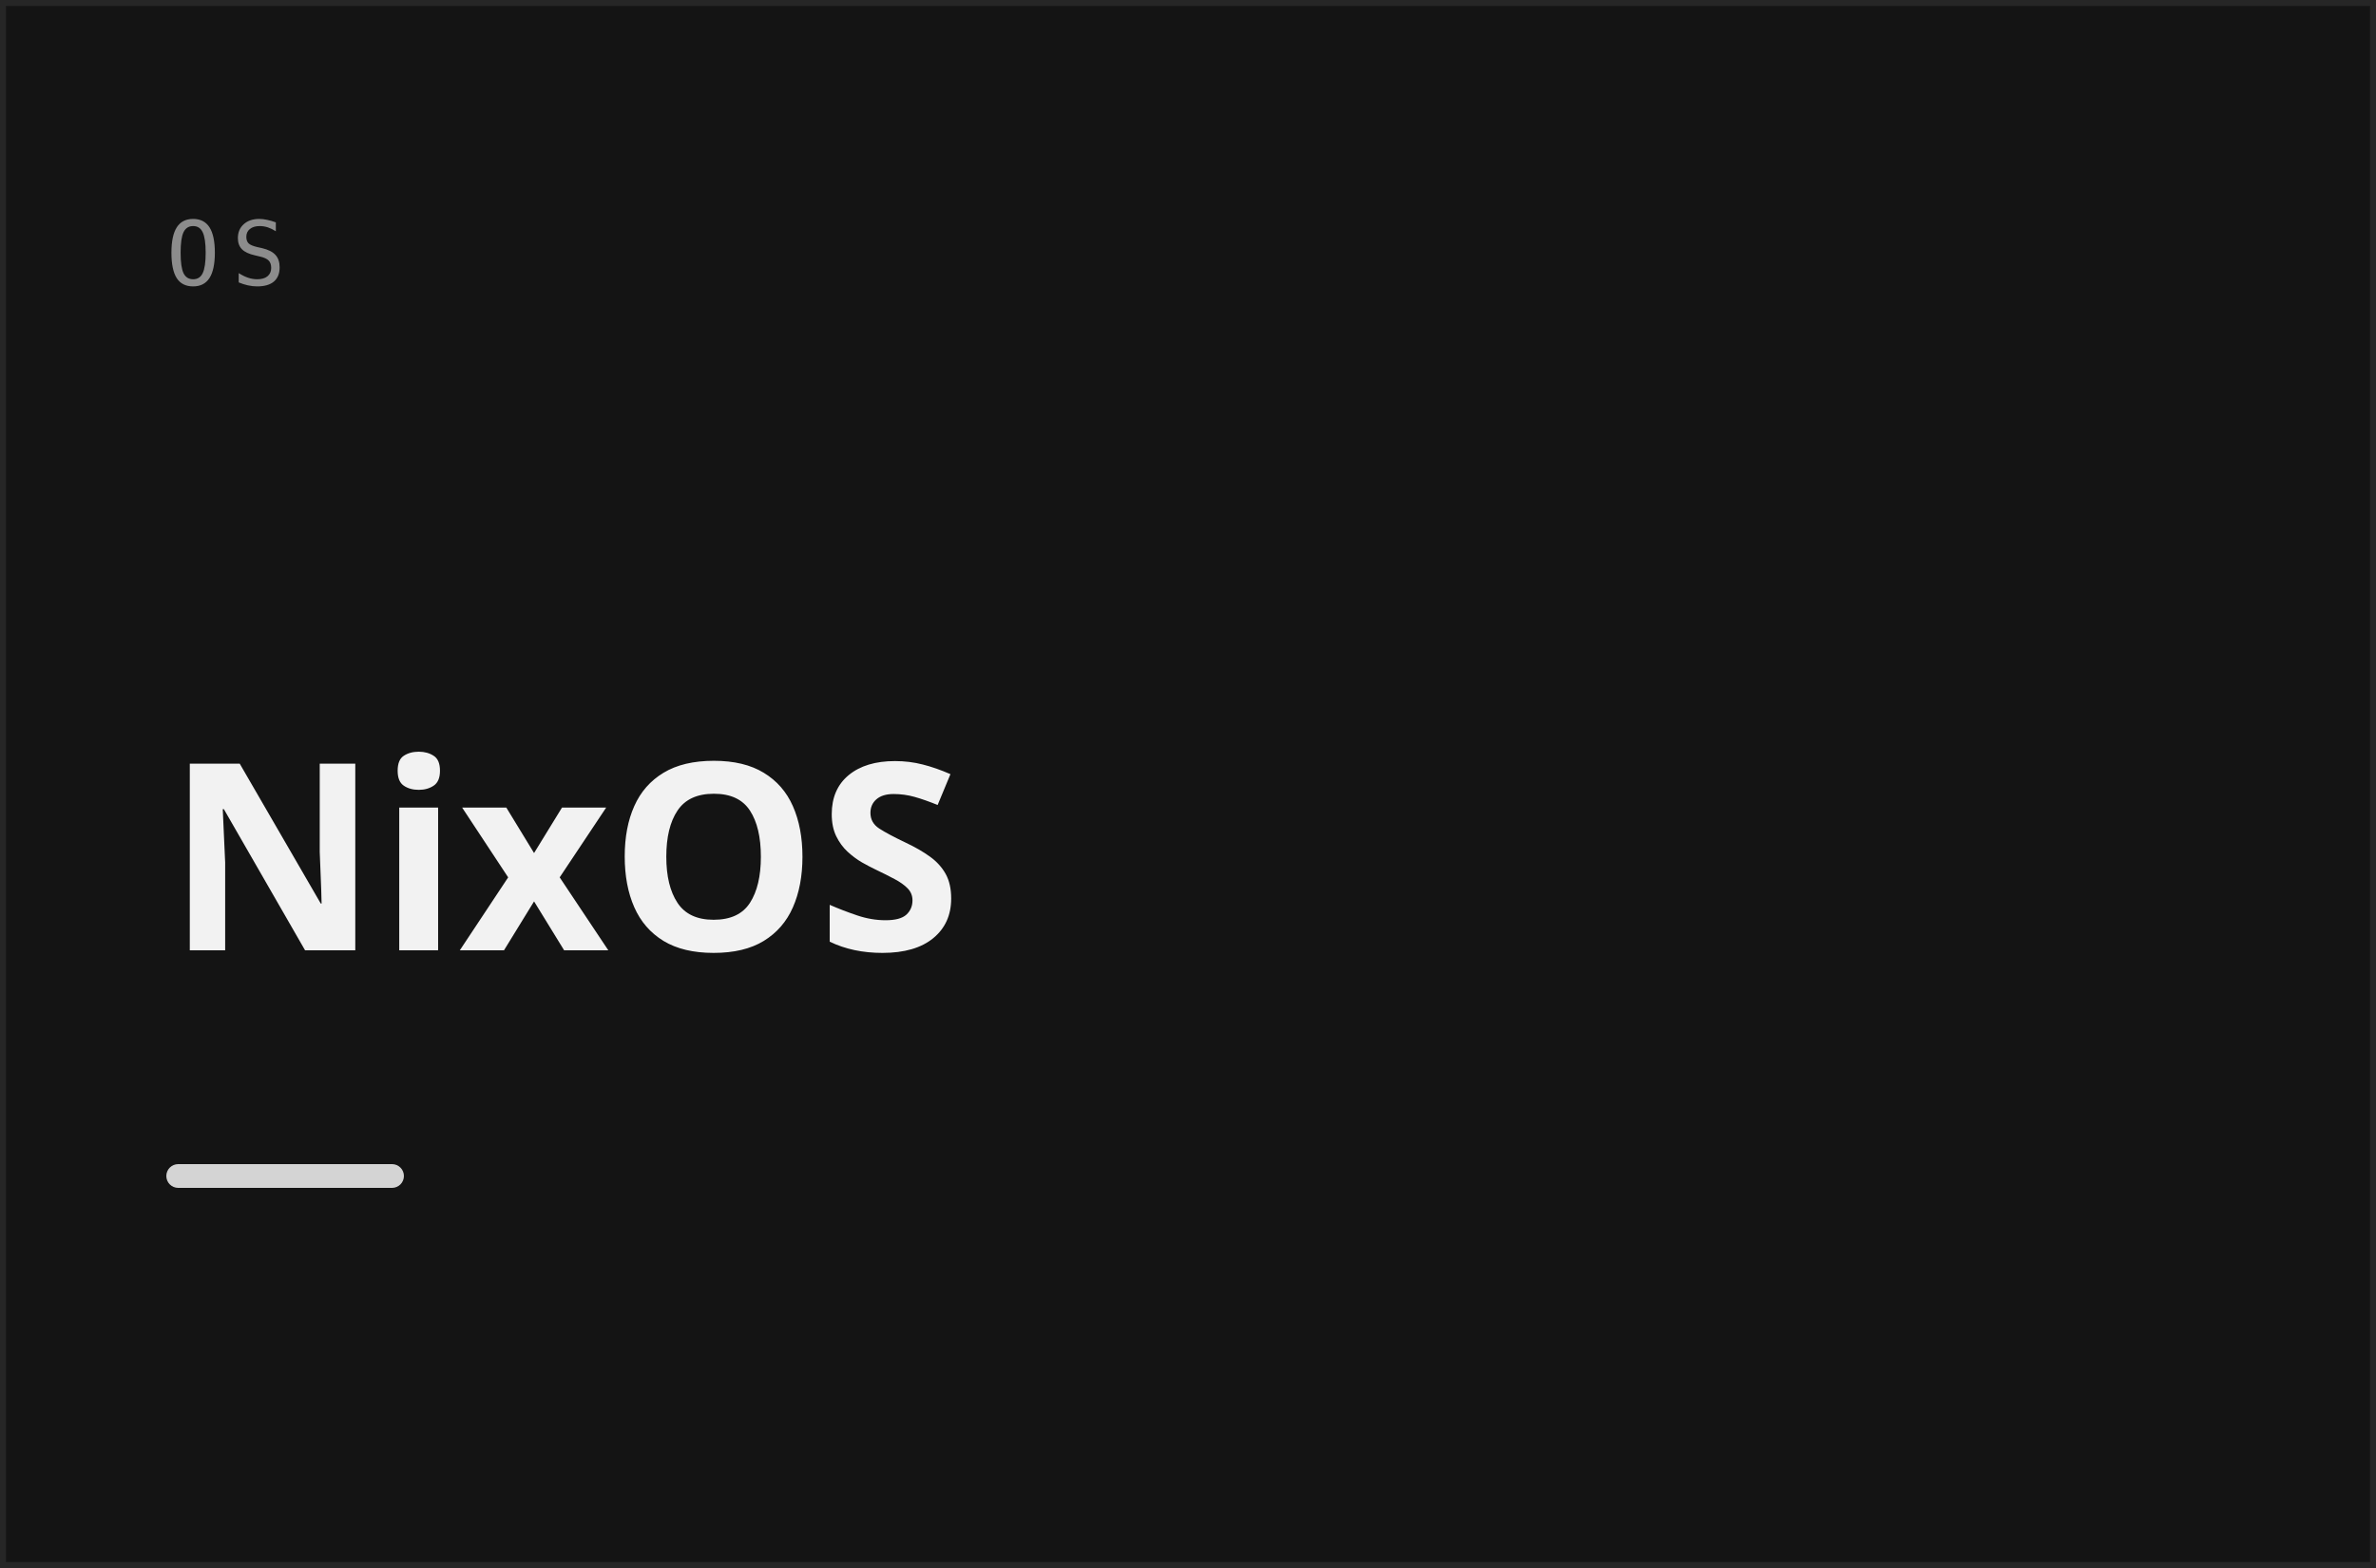
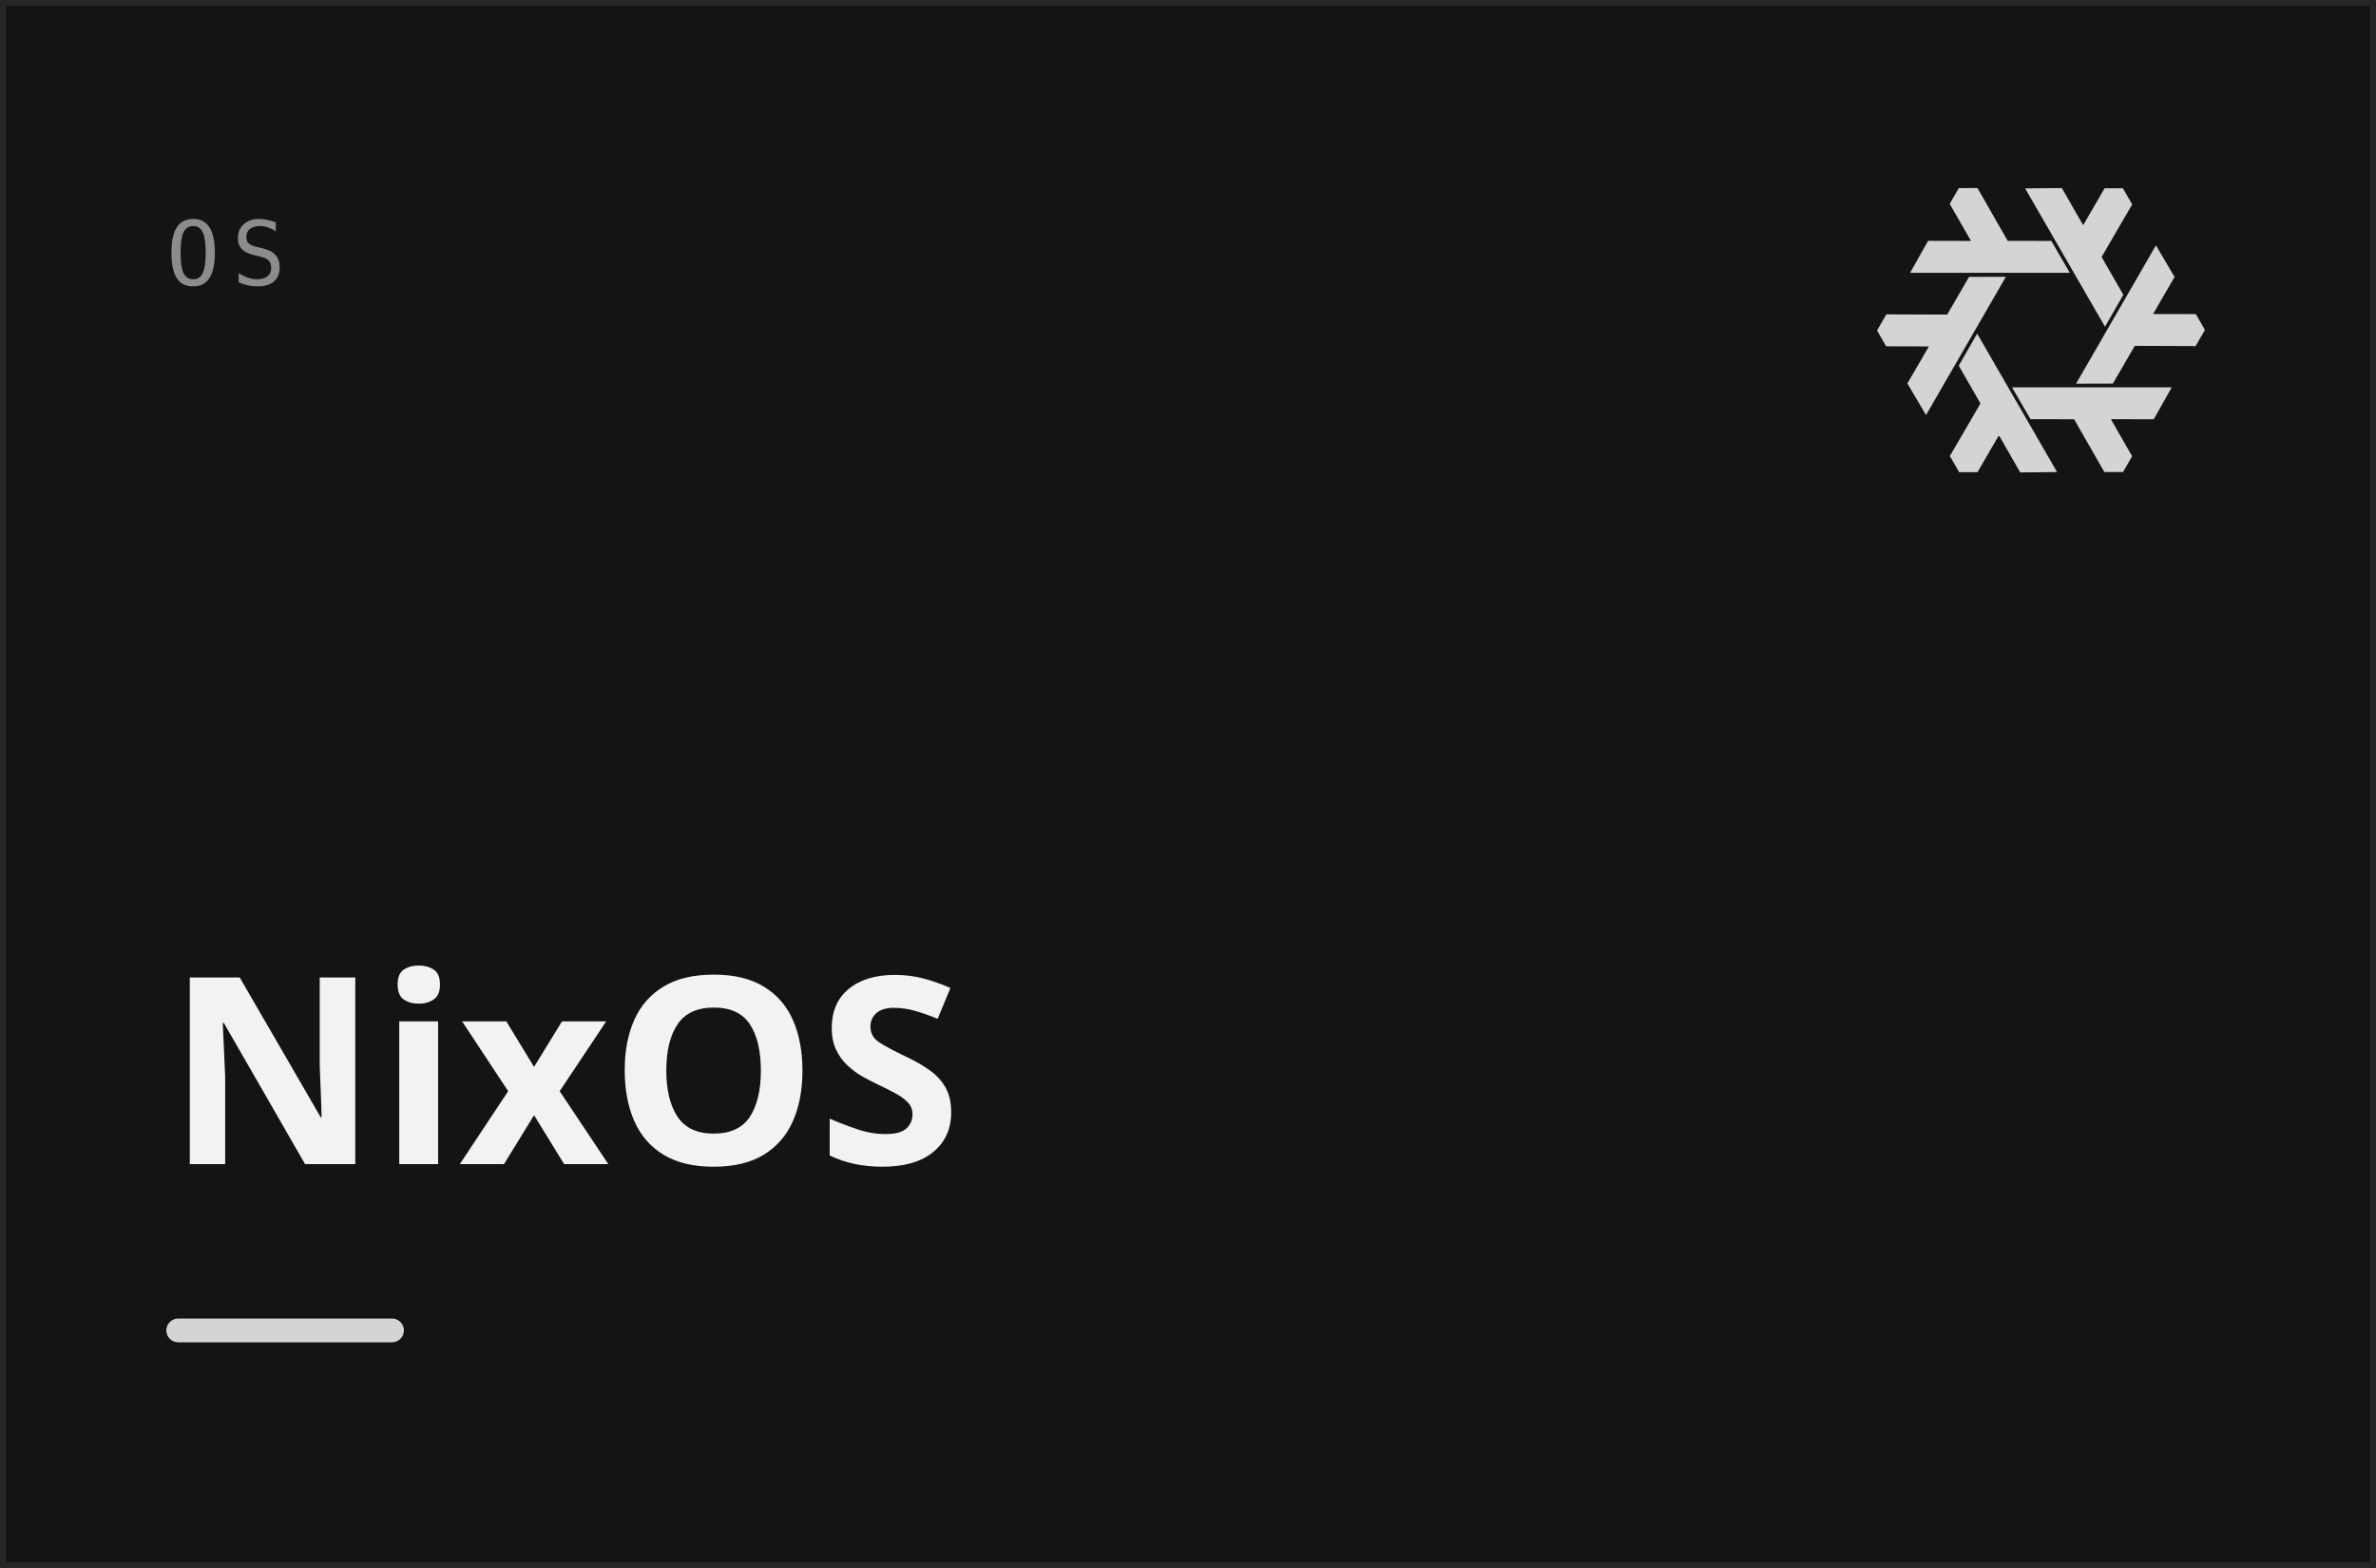
<svg xmlns="http://www.w3.org/2000/svg" width="400" height="264" viewBox="0 0 400 264">
  <rect width="400" height="264" fill="#141414" />
  <rect x="0.5" y="0.5" width="399" height="263" fill="none" stroke="#262626" />
  <text x="28" y="48" font-family="ui-monospace,Menlo,monospace" font-size="15" fill="#8c8c8c" letter-spacing="2">OS</text>
-   <text x="28" y="160" font-family="ui-sans-serif,system-ui,sans-serif" font-weight="700" font-size="44" fill="#f2f2f2">NixOS</text>
-   <rect x="28" y="196" width="40" height="4" rx="2" fill="#d4d4d4" />
+   <g transform="translate(316 28) scale(2.3)">
+     <path d="M7.352 1.592l-1.364.002L5.32 2.75l1.557 2.713-3.137-.008-1.32 2.34H14.11l-1.353-2.332-3.192-.006-2.214-3.865zm6.175 0l-2.687.025 5.846 10.127 1.341-2.34-1.59-2.765 2.24-3.85-.683-1.182h-1.336l-1.57 2.705-1.56-2.72zm6.887 4.195l-5.846 10.125 2.696-.008 1.601-2.76 4.453.016.682-1.183-.666-1.157-3.13-.008L21.778 8.1l-1.365-2.313zM9.432 8.086l-2.696.008-1.601 2.76-4.453-.016L0 12.02l.666 1.157 3.13.008-1.575 2.71 1.365 2.315L9.432 8.086zM7.33 12.25l-.006.01-.002-.004-1.342 2.34 1.59 2.765-2.24 3.85.684 1.182H7.35l.004-.006h.001l1.567-2.698 1.558 2.72 2.688-.026-.004-.006h.01L7.33 12.25zm2.55 3.93l1.354 2.332 3.192.006 2.215 3.865 1.363-.002.668-1.156-1.557-2.713 3.137.008 1.32-2.34H9.881Z" fill="#d4d4d4" />
+   </g>
+   <text x="28" y="196" font-family="ui-sans-serif,system-ui,sans-serif" font-weight="700" font-size="44" fill="#f2f2f2">NixOS</text>
+   <rect x="28" y="222" width="40" height="4" rx="2" fill="#d4d4d4" />
</svg>
